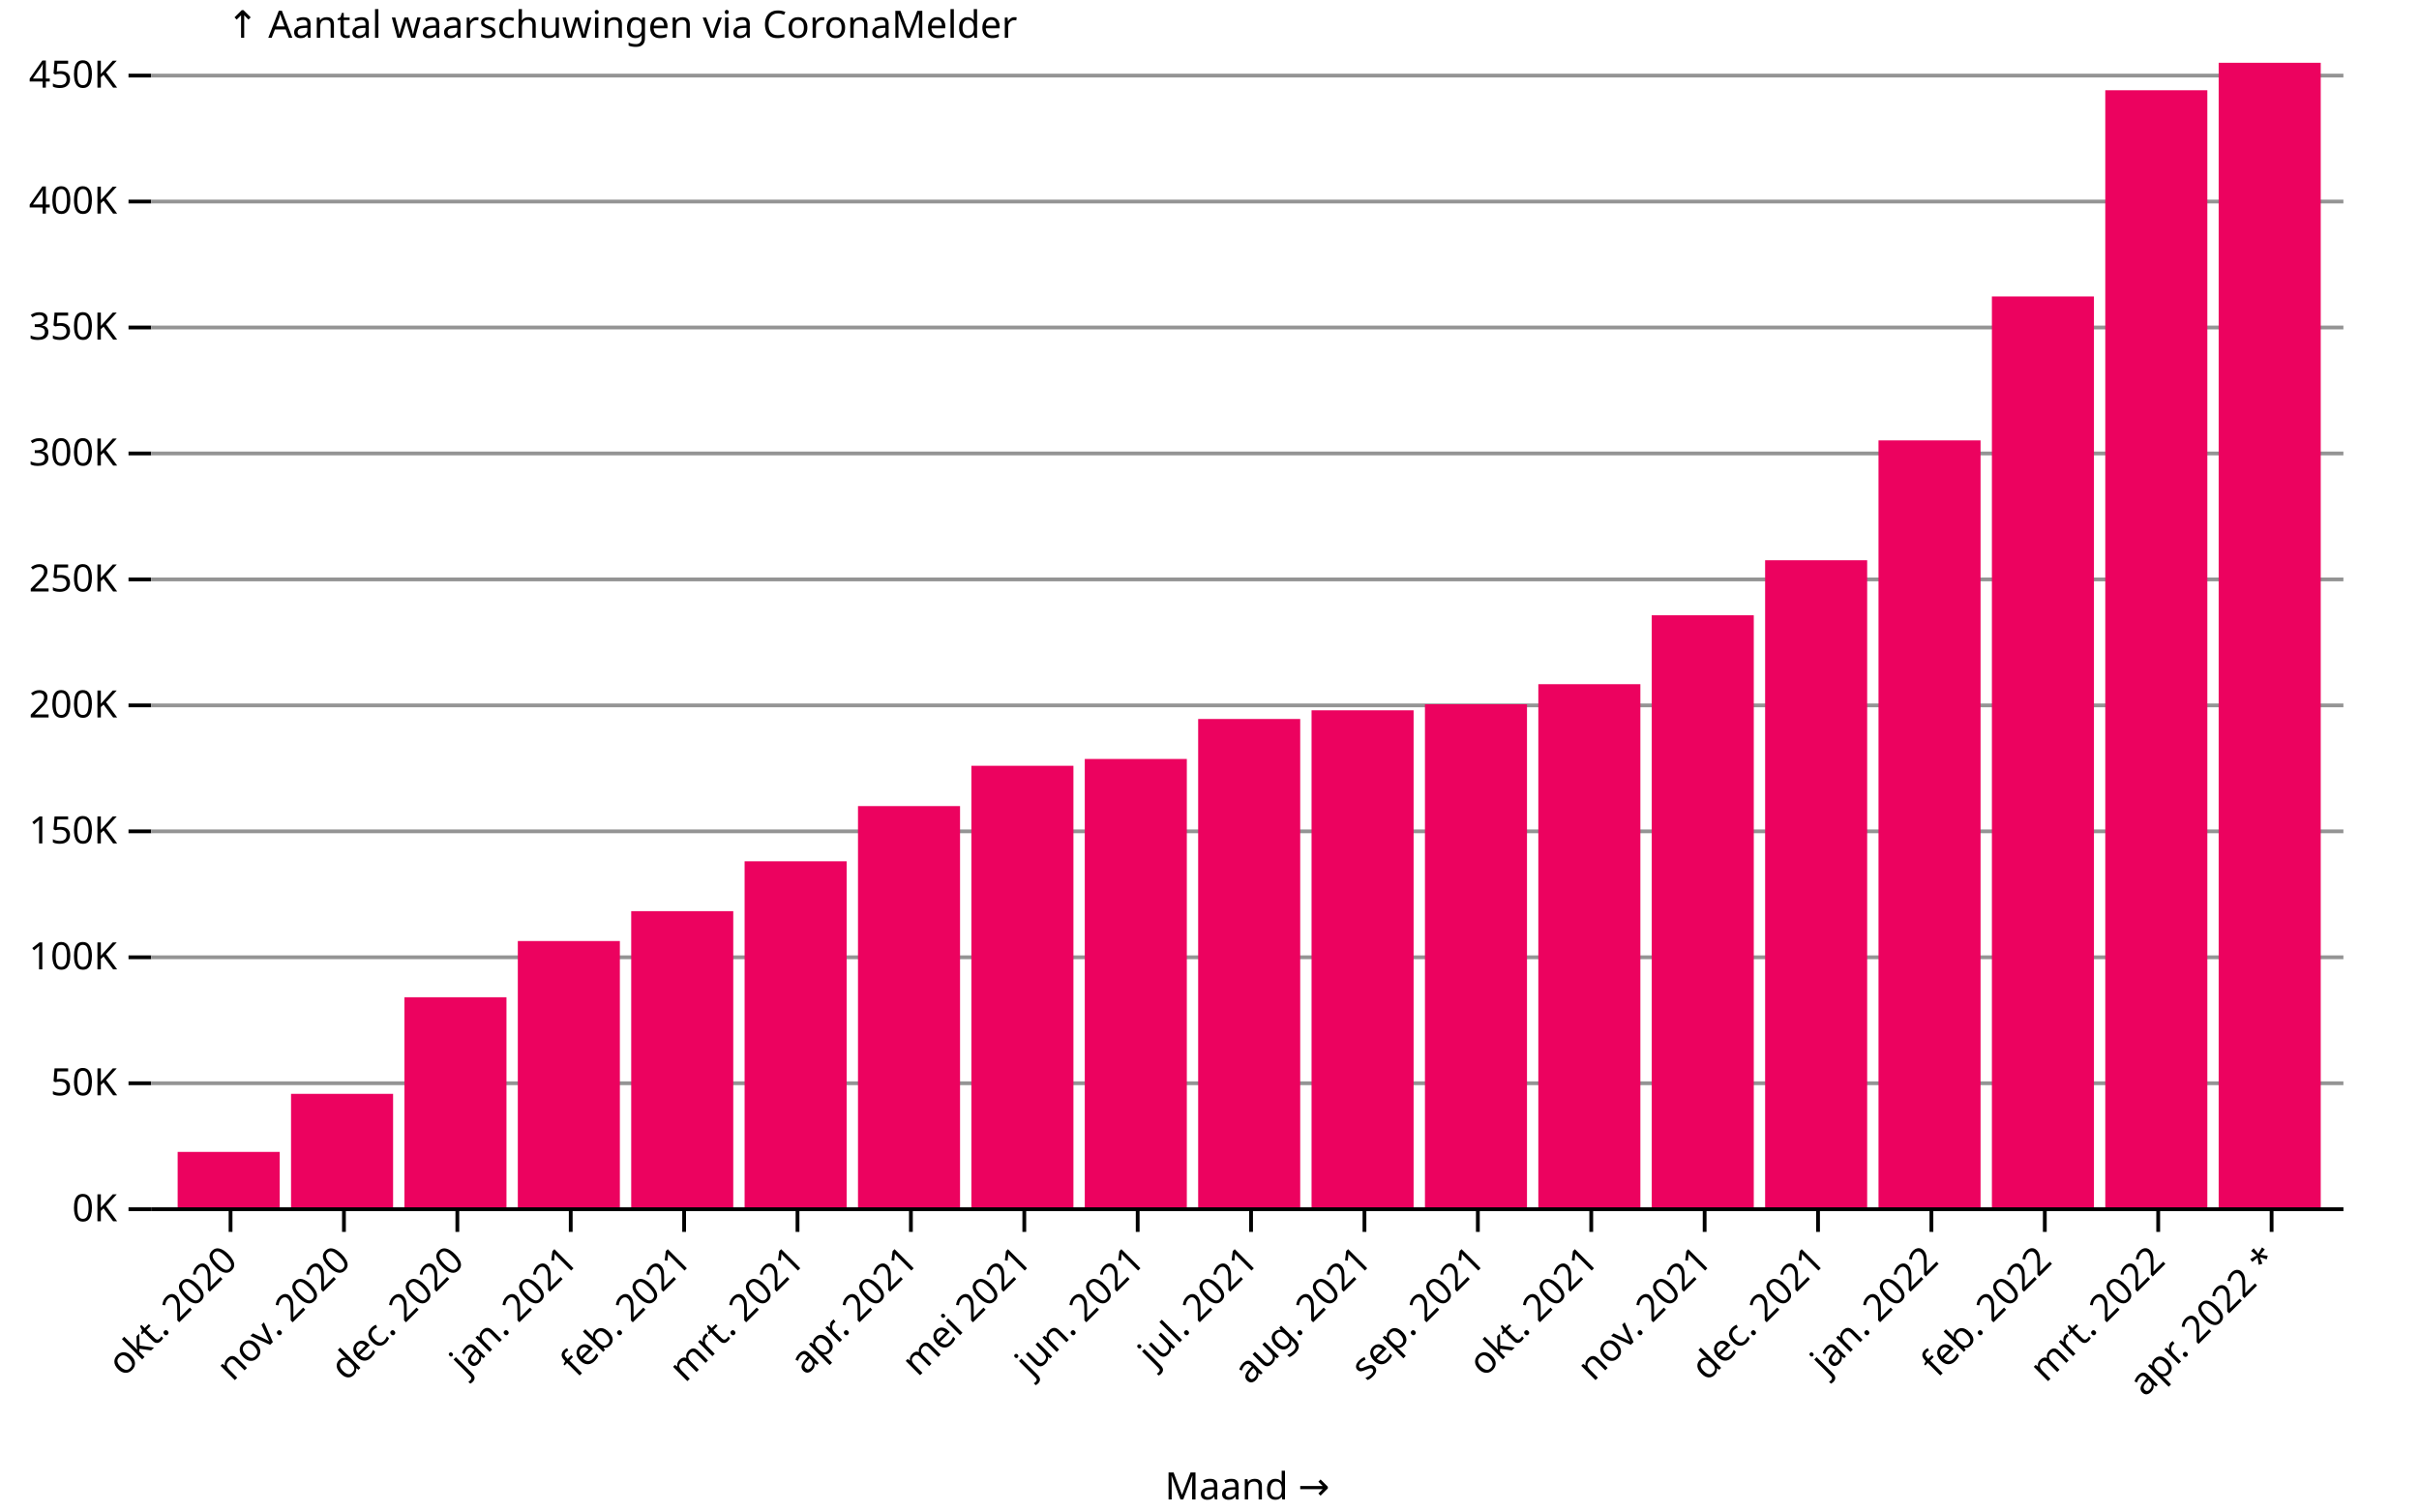
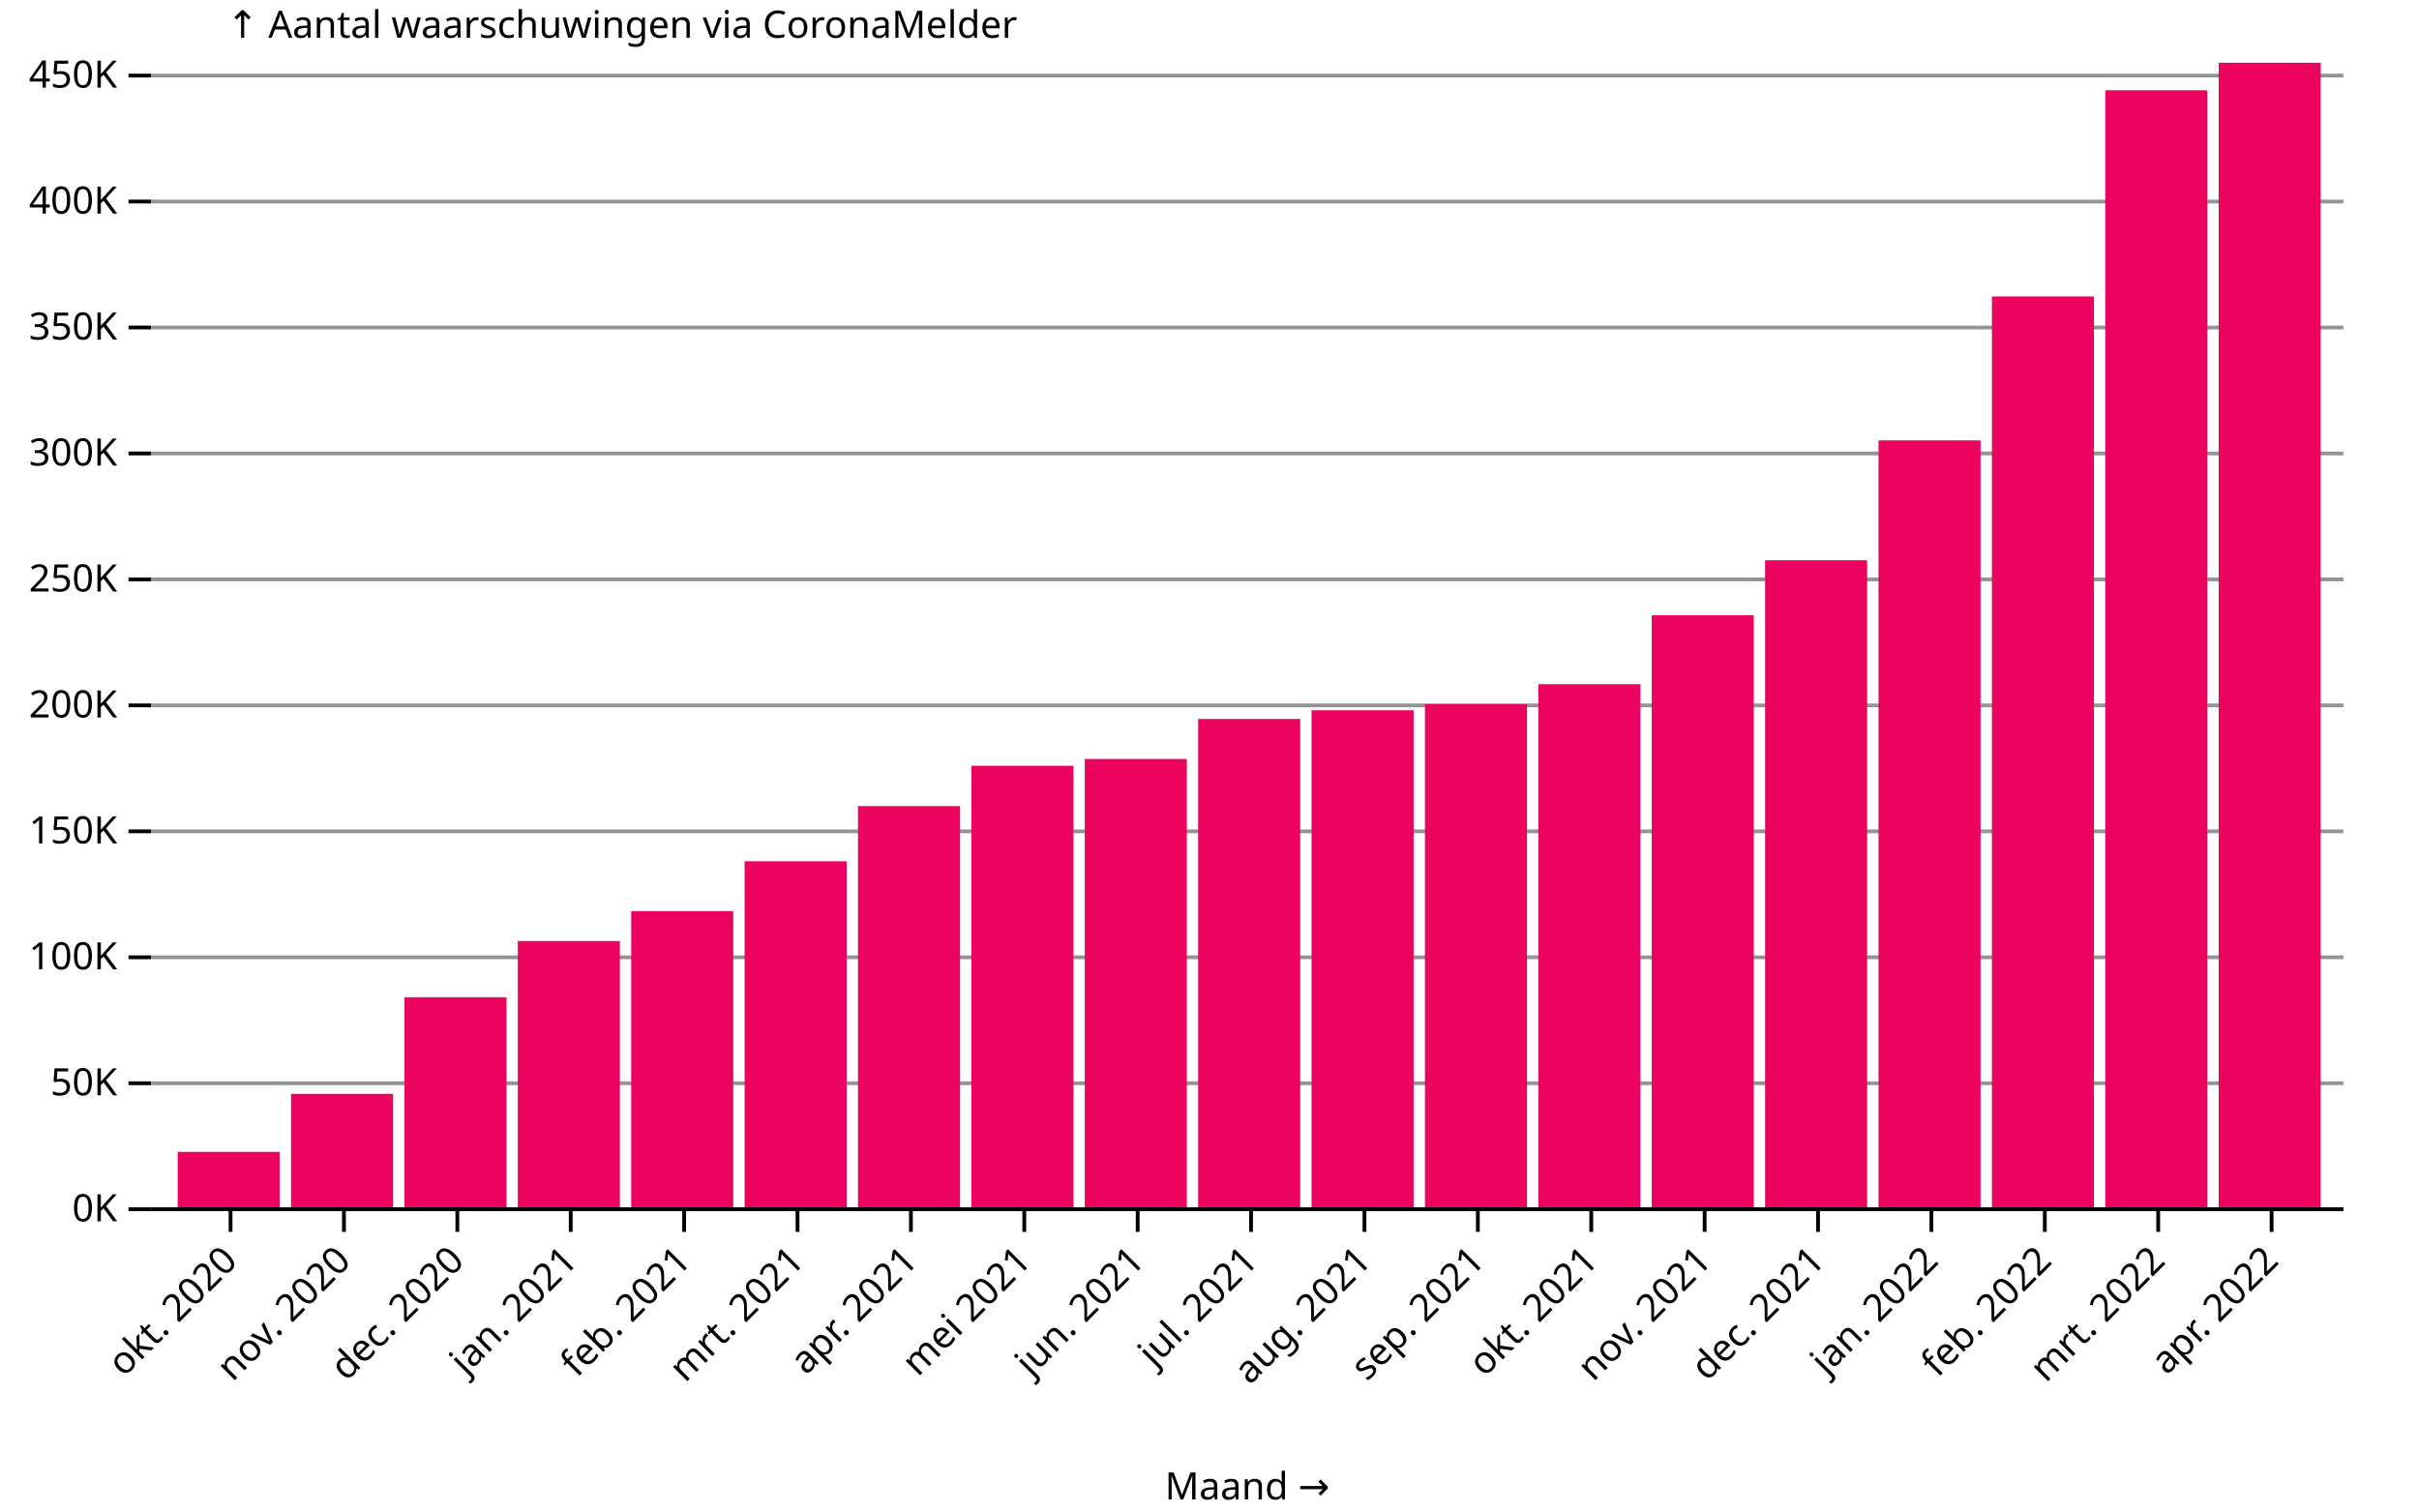
<svg xmlns="http://www.w3.org/2000/svg" class="plot-9e1b856ca2f26" fill="currentColor" font-family="system-ui, sans-serif" font-size="10" text-anchor="middle" width="640" height="400" viewBox="0 0 640 400">
  <style>
        line[stroke-opacity] {
            stroke-opacity: 1;
            stroke: #949494;
        }
</style>
  <style>
        .plot-f4c5fafce26c6 {
          display: block;
          background: white;
          height: auto;
          height: intrinsic;
          max-width: 100%;
        }
        .plot-f4c5fafce26c6 text,
        .plot-f4c5fafce26c6 tspan {
          white-space: pre;
        }
      </style>
  <g aria-label="y-axis" aria-description="↑ Aantal waarschuwingen via CoronaMelder" transform="translate(40,0)" fill="none" text-anchor="end" font-variant="tabular-nums">
    <g class="tick" opacity="1" transform="translate(0,320)">
      <line stroke="currentColor" x2="-6" />
      <line stroke="currentColor" x2="580" stroke-opacity="0.1" />
      <text fill="currentColor" x="-9" dy="0.32em">0K</text>
    </g>
    <g class="tick" opacity="1" transform="translate(0,286.6667)">
      <line stroke="currentColor" x2="-6" />
      <line stroke="currentColor" x2="580" stroke-opacity="0.1" />
      <text fill="currentColor" x="-9" dy="0.32em">50K</text>
    </g>
    <g class="tick" opacity="1" transform="translate(0,253.3333)">
      <line stroke="currentColor" x2="-6" />
      <line stroke="currentColor" x2="580" stroke-opacity="0.1" />
      <text fill="currentColor" x="-9" dy="0.32em">100K</text>
    </g>
    <g class="tick" opacity="1" transform="translate(0,220)">
      <line stroke="currentColor" x2="-6" />
      <line stroke="currentColor" x2="580" stroke-opacity="0.1" />
      <text fill="currentColor" x="-9" dy="0.32em">150K</text>
    </g>
    <g class="tick" opacity="1" transform="translate(0,186.6667)">
      <line stroke="currentColor" x2="-6" />
      <line stroke="currentColor" x2="580" stroke-opacity="0.1" />
      <text fill="currentColor" x="-9" dy="0.32em">200K</text>
    </g>
    <g class="tick" opacity="1" transform="translate(0,153.3333)">
      <line stroke="currentColor" x2="-6" />
      <line stroke="currentColor" x2="580" stroke-opacity="0.1" />
      <text fill="currentColor" x="-9" dy="0.32em">250K</text>
    </g>
    <g class="tick" opacity="1" transform="translate(0,120)">
      <line stroke="currentColor" x2="-6" />
      <line stroke="currentColor" x2="580" stroke-opacity="0.1" />
      <text fill="currentColor" x="-9" dy="0.32em">300K</text>
    </g>
    <g class="tick" opacity="1" transform="translate(0,86.66667)">
      <line stroke="currentColor" x2="-6" />
      <line stroke="currentColor" x2="580" stroke-opacity="0.1" />
      <text fill="currentColor" x="-9" dy="0.32em">350K</text>
    </g>
    <g class="tick" opacity="1" transform="translate(0,53.33333)">
      <line stroke="currentColor" x2="-6" />
      <line stroke="currentColor" x2="580" stroke-opacity="0.1" />
      <text fill="currentColor" x="-9" dy="0.32em">400K</text>
    </g>
    <g class="tick" opacity="1" transform="translate(0,20)">
      <line stroke="currentColor" x2="-6" />
      <line stroke="currentColor" x2="580" stroke-opacity="0.1" />
      <text fill="currentColor" x="-9" dy="0.32em">450K</text>
    </g>
    <text fill="currentColor" transform="translate(20,20)" dy="-1em" text-anchor="start">↑ Aantal waarschuwingen via CoronaMelder</text>
  </g>
  <g aria-label="x-axis" aria-description="Maand →" transform="translate(0,320)" fill="none" text-anchor="middle">
    <g class="tick" opacity="1" transform="translate(61,0)">
      <line stroke="currentColor" y2="6" />
      <text fill="currentColor" dy="0.32em" transform="translate(0, 11.82843) rotate(-45)" text-anchor="end">okt. 2020</text>
    </g>
    <g class="tick" opacity="1" transform="translate(91,0)">
      <line stroke="currentColor" y2="6" />
      <text fill="currentColor" dy="0.32em" transform="translate(0, 11.82843) rotate(-45)" text-anchor="end">nov. 2020</text>
    </g>
    <g class="tick" opacity="1" transform="translate(121,0)">
      <line stroke="currentColor" y2="6" />
      <text fill="currentColor" dy="0.32em" transform="translate(0, 11.82843) rotate(-45)" text-anchor="end">dec. 2020</text>
    </g>
    <g class="tick" opacity="1" transform="translate(151,0)">
      <line stroke="currentColor" y2="6" />
      <text fill="currentColor" dy="0.32em" transform="translate(0, 11.82843) rotate(-45)" text-anchor="end">jan. 2021</text>
    </g>
    <g class="tick" opacity="1" transform="translate(181,0)">
      <line stroke="currentColor" y2="6" />
      <text fill="currentColor" dy="0.32em" transform="translate(0, 11.82843) rotate(-45)" text-anchor="end">feb. 2021</text>
    </g>
    <g class="tick" opacity="1" transform="translate(211,0)">
      <line stroke="currentColor" y2="6" />
      <text fill="currentColor" dy="0.32em" transform="translate(0, 11.82843) rotate(-45)" text-anchor="end">mrt. 2021</text>
    </g>
    <g class="tick" opacity="1" transform="translate(241,0)">
      <line stroke="currentColor" y2="6" />
      <text fill="currentColor" dy="0.32em" transform="translate(0, 11.82843) rotate(-45)" text-anchor="end">apr. 2021</text>
    </g>
    <g class="tick" opacity="1" transform="translate(271,0)">
      <line stroke="currentColor" y2="6" />
      <text fill="currentColor" dy="0.32em" transform="translate(0, 11.82843) rotate(-45)" text-anchor="end">mei 2021</text>
    </g>
    <g class="tick" opacity="1" transform="translate(301,0)">
      <line stroke="currentColor" y2="6" />
      <text fill="currentColor" dy="0.32em" transform="translate(0, 11.82843) rotate(-45)" text-anchor="end">jun. 2021</text>
    </g>
    <g class="tick" opacity="1" transform="translate(331,0)">
      <line stroke="currentColor" y2="6" />
      <text fill="currentColor" dy="0.32em" transform="translate(0, 11.82843) rotate(-45)" text-anchor="end">jul. 2021</text>
    </g>
    <g class="tick" opacity="1" transform="translate(361,0)">
      <line stroke="currentColor" y2="6" />
      <text fill="currentColor" dy="0.32em" transform="translate(0, 11.82843) rotate(-45)" text-anchor="end">aug. 2021</text>
    </g>
    <g class="tick" opacity="1" transform="translate(391,0)">
      <line stroke="currentColor" y2="6" />
      <text fill="currentColor" dy="0.32em" transform="translate(0, 11.82843) rotate(-45)" text-anchor="end">sep. 2021</text>
    </g>
    <g class="tick" opacity="1" transform="translate(421,0)">
      <line stroke="currentColor" y2="6" />
      <text fill="currentColor" dy="0.32em" transform="translate(0, 11.82843) rotate(-45)" text-anchor="end">okt. 2021</text>
    </g>
    <g class="tick" opacity="1" transform="translate(451,0)">
      <line stroke="currentColor" y2="6" />
      <text fill="currentColor" dy="0.32em" transform="translate(0, 11.82843) rotate(-45)" text-anchor="end">nov. 2021</text>
    </g>
    <g class="tick" opacity="1" transform="translate(481,0)">
      <line stroke="currentColor" y2="6" />
      <text fill="currentColor" dy="0.32em" transform="translate(0, 11.82843) rotate(-45)" text-anchor="end">dec. 2021</text>
    </g>
    <g class="tick" opacity="1" transform="translate(511,0)">
      <line stroke="currentColor" y2="6" />
      <text fill="currentColor" dy="0.32em" transform="translate(0, 11.82843) rotate(-45)" text-anchor="end">jan. 2022</text>
    </g>
    <g class="tick" opacity="1" transform="translate(541,0)">
      <line stroke="currentColor" y2="6" />
      <text fill="currentColor" dy="0.32em" transform="translate(0, 11.82843) rotate(-45)" text-anchor="end">feb. 2022</text>
    </g>
    <g class="tick" opacity="1" transform="translate(571,0)">
      <line stroke="currentColor" y2="6" />
      <text fill="currentColor" dy="0.32em" transform="translate(0, 11.82843) rotate(-45)" text-anchor="end">mrt. 2022</text>
    </g>
    <g class="tick" opacity="1" transform="translate(601,0)">
      <line stroke="currentColor" y2="6" />
-       <text fill="currentColor" dy="0.32em" transform="translate(0, 11.82843) rotate(-45)" text-anchor="end">apr. 2022 *</text>
+       <text fill="currentColor" dy="0.32em" transform="translate(0, 11.82843) rotate(-45)" text-anchor="end">apr. 2022</text>
    </g>
    <text fill="currentColor" transform="translate(330,80)" dy="-0.32em" text-anchor="middle">Maand →</text>
  </g>
  <g aria-label="bar" fill="#ec025f">
    <rect x="47" width="27" y="304.835" height="15.165" />
    <rect x="77" width="27" y="289.47" height="30.53" />
    <rect x="107" width="27" y="263.907" height="56.093" />
    <rect x="137" width="27" y="249.031" height="70.969" />
    <rect x="167" width="27" y="241.121" height="78.879" />
    <rect x="197" width="27" y="227.928" height="92.072" />
    <rect x="227" width="27" y="213.321" height="106.679" />
    <rect x="257" width="27" y="202.652" height="117.348" />
    <rect x="287" width="27" y="200.849" height="119.151" />
    <rect x="317" width="27" y="190.269" height="129.731" />
    <rect x="347" width="27" y="187.971" height="132.029" />
    <rect x="377" width="27" y="186.367" height="133.633" />
    <rect x="407" width="27" y="181.061" height="138.939" />
    <rect x="437" width="27" y="162.823" height="157.177" />
    <rect x="467" width="27" y="148.265" height="171.735" />
    <rect x="497" width="27" y="116.545" height="203.455" />
    <rect x="527" width="27" y="78.453" height="241.547" />
    <rect x="557" width="27" y="23.883" height="296.117" />
    <rect x="587" width="27" y="16.611" height="303.389" />
  </g>
  <g aria-label="rule" stroke="currentColor">
    <line x1="40" x2="620" y1="320" y2="320" />
  </g>
</svg>
